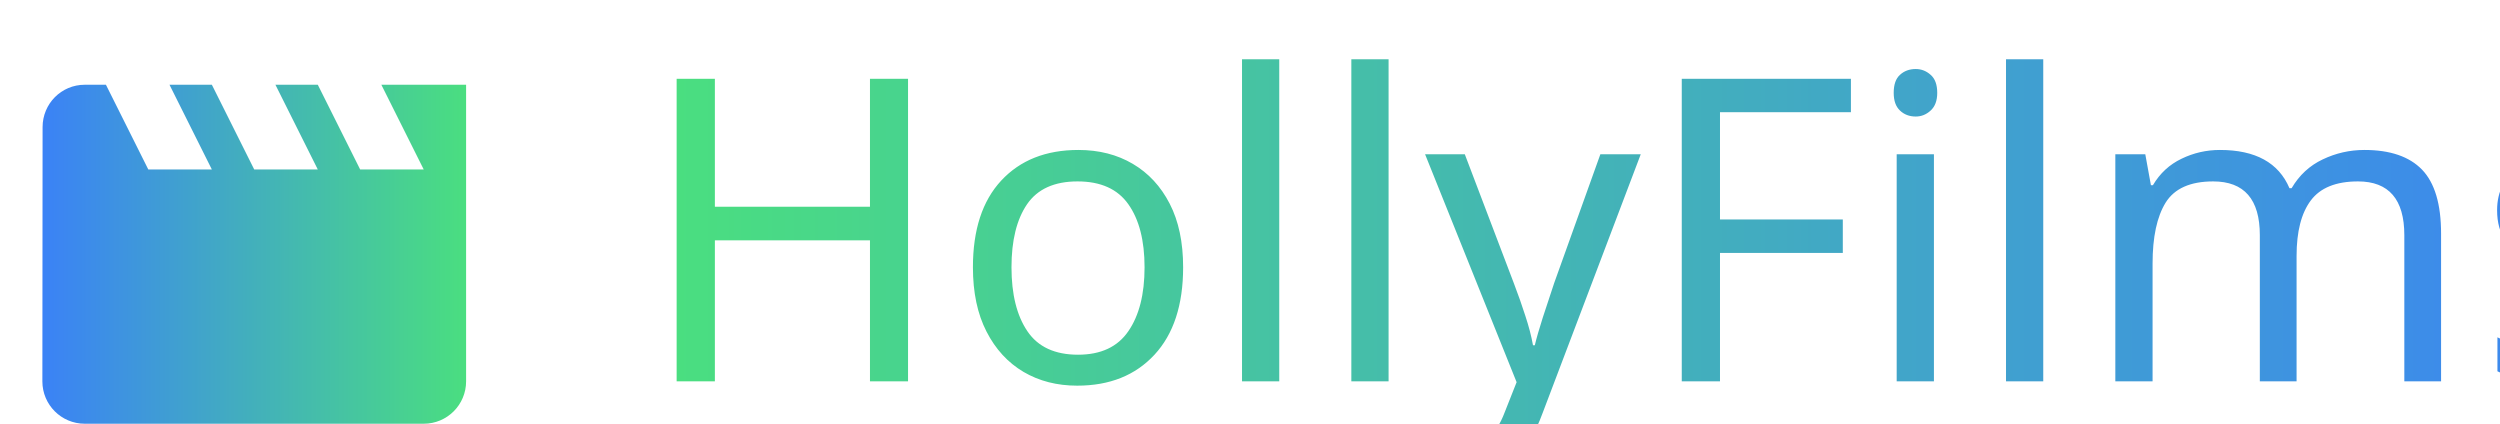
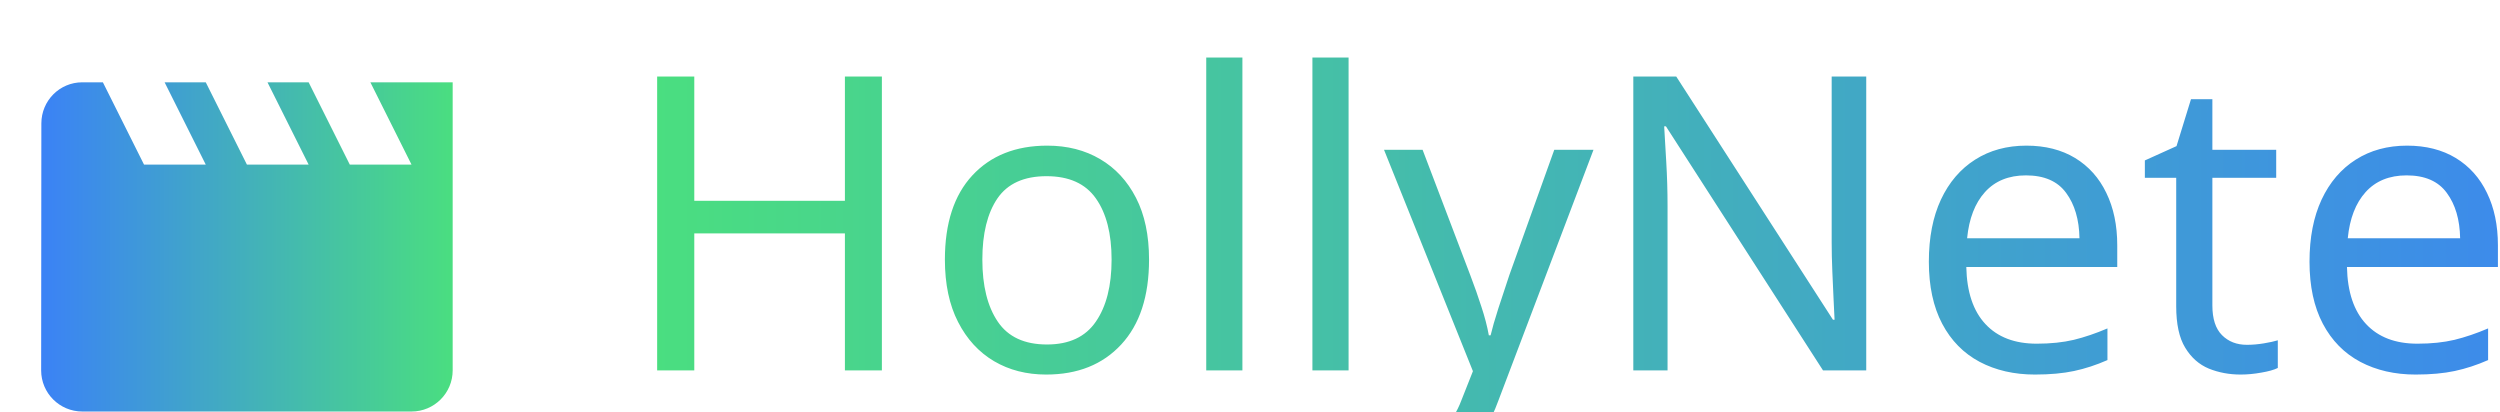
- <svg xmlns="http://www.w3.org/2000/svg" height="40" width="236">
+ <svg xmlns="http://www.w3.org/2000/svg" height="40" width="243">
  <defs>
    <style type="text/css">
      @font-face {
        font-family: Hollyfilms;
        src: url('data:application/octet-stream,%00%01%00%00%00%10%01%00%00%04%00%00LTSH%F7%0F%0FI%00%00%01%0C%00%00%00XOS%2F2vE%0E%10%00%00%01d%00%00%00Vcmap%99%AD9P%00%00%01%BC%00%00%01%BCcvt%20%0Bs%00%3D%00%00%03x%00%00%00%10fpgm%F9%C7%CD%1C%00%00%03%88%00%00%00%E9gasp%00%17%00%09%00%00%04t%00%00%00%10glyfQx%C7%CB%00%00%04%84%00%00%18%F2hdmxC%1B%BEN%00%00%1Dx%00%00%05%88head%CCW%BE%26%00%00%23%00%00%00%006hhea%0A%FB%04%F0%00%00%238%00%00%00%24hmtx%1F%3E%15S%00%00%23%5C%00%00%01Ploca%0E%F5%08%BE%00%00%24%AC%00%00%00%AAmaxp%02%60%01%03%00%00%25X%00%00%00%20nameBN%000%00%00%25x%00%00%04%05post%09%E0%0AO%00%00%29%80%00%00%00%CAprepv%00%07V%00%00%2AL%00%00%00%0C%00%00%00T%01%19%19%19%19%19%19%19%19%19%19%19%19%19%19%19%19%19%19%19%19%19%19%19%19%19%19%19%19%19%19%19%19%19%19%19%19%19%19%19%19%19%19%19%19%19%19%19%19%19%19%19%19%19%19%19%19%19%19%19%19%19%19%19%19%19%19%19%19%19%19%19%19%19%19%19%19%19%19%19%19%19%19%01%00%01%03%87%01%90%00%05%00%06%05%9A%051%00%00%01%25%05%9A%051%00%00%03%A0%00%D1%04%3D%00%00%00%00%04%00%00%00%00%00%00%00%80%00%00%01%00%00%00%00%00%00%00%00%00%00%00%00SHYF%00%40%00%20%20%1E%05%EC%FF%B0%00%00%07%29%01%F4%00%00%00%01%00%00%00%00%00%00%00%00%00%02%00%01%00%00%00%00%00%14%00%03%00%01%00%00%01%1A%00%00%01%06%00%00%00%00%00%00%00%00%00%00%00%00%00%00%00%00%00%00%00%00%00%00%00%00%00%00%00%00%00%00%00%00%00%00S%01%02%00%00%00%00%03%04%05%00%00%06%00%07%00%08%09%0A%0B%0C%0D%0E%0F%10%11%12%13%00%00%00%14%00%15%16%17%18%19%1A%1B%1C%1D%1E%1F%20%21%22%23%24%25%26%27%28%29%2A%2B%2C-.%2F%000%00%00%00123456789%3A%3B%3C%3D%3E%3F%40ABCDEFGHIJK%00L%00%00%00%00%00%00%00%00%00%00%00%00%00%00%00%00%00%00%00%00%00%00%00%00%00%00%00%00%00%00%00%00%00%00%00%00%00%00%00%00%00%00%00%00%00%00%00%00%00%00%00%00%00%00%00%00%00%00%00%00%00%00%00%00%00%00%00%00%00%00%00%00%00%00%00%00%00%00%00%00%00%00%00%00PQMN%00%00%00%00%00%00%00%00%00%00%00%00OR%00%00%00%00%00%00%00%00%00%00%00%00%00%00%00%00%00%00%00%00%00%00%00%00%00%00%00%00%00%04%00%A2%00%00%00%18%00%10%00%03%00%08%00.%00%3B%00%3F%00%5B%00%5D%00%7B%00%84%00%92%00%94%20%1A%20%1E%FF%FF%00%00%00%20%000%00%3F%00A%00%5D%00a%00%7D%00%91%00%93%20%18%20%1C%FF%FF%00%00%FF%D8%00%00%FF%D4%00%00%FF%D0%00%00%FF%BC%FF%BD%E05%E04%00%01%00%18%00%00%002%00%00%000%00%00%00.%00%00%00%00%00%00%00%00%00%00%00S%00%01%00%02%00%00%00%00%00%00%00%00%00%03%00%04%00%05%00%00%00%00%00%06%00%00%00%07%00%14%000%00L%00%00%00%00%00%00%00%00%00O%00%00%00R%05%D7%00%00%05%EC%00%3D%00%00%00%00%FF%B0%00%00%B8%00%00%2CK%B8%00%09PX%B1%01%01%8EY%B8%01%FF%85%B8%00%84%1D%B9%00%09%00%03_%5E-%B8%00%01%2C%20%20EiD%B0%01%60-%B8%00%02%2C%B8%00%01%2A%21-%B8%00%03%2C%20F%B0%03%25FRX%23Y%20%8A%20%8AId%8A%20F%20had%B0%04%25F%20hadRX%23e%8AY%2F%20%B0%00SXi%20%B0%00TX%21%B0%40Y%1Bi%20%B0%00TX%21%B0%40eYY%3A-%B8%00%04%2C%20F%B0%04%25FRX%23%8AY%20F%20jad%B0%04%25F%20jadRX%23%8AY%2F%FD-%B8%00%05%2CK%20%B0%03%26PXQX%B0%80D%1B%B0%40DY%1B%21%21%20E%B0%C0PX%B0%C0D%1B%21YY-%B8%00%06%2C%20%20EiD%B0%01%60%20%20E%7Di%18D%B0%01%60-%B8%00%07%2C%B8%00%06%2A-%00%00%00%00%00%00%03%00%08%00%02%00%10%00%01%FF%FF%00%03%00%02%00R%00R%01%85%05%EC%00%03%00%09%00%20%40%10%02%01%03%09%02%07%02%05%08%01%08%00%09%09%08%03%2B%10%D0%10%D0%10%DC%10%D0%00%3F%2B01%25%21%11%21%11%03%23%03%11%21%01%85%FE%CD%013%29%E1%29%013R%013%02%CD%FD%9A%02f%01%9A%00%02%00R%03q%03%0A%05q%00%05%00%0B%00%2B%40%16%06%06%09%04%04%0A%02%02%09%00%00%09%0A%09%03%07%0A%0B%03%05%04%03%2B%2B%00%2F%2B%10%D0%2F%10%D0%2F%10%D0%2F%10%D0%2F01%01%075%23%11%21%01%075%23%11%21%01%85%CDf%013%01%85%CDf%013%04%3D%CC%CC%014%FE%CC%CC%CC%014%00%00%01%00R%03%C3%01%85%05%C3%00%05%00%0D%40%05%05%01%05%04%03%2B%00%2F%2F01%01%075%23%11%21%01%85%CDf%013%04%8F%CC%CC%014%00%00%01%00R%FF%5E%02R%05%C3%00%09%00%11%40%09%04%07%03%08%01%03%07%03%03%2B%00%2B%2B01%05%21%27%117%21%11%23%113%02R%FE%CD%CD%CD%013%CD%CD%A2%CB%04%CD%CD%FE%CC%FC%00%00%01%00R%FF%C5%02R%06%29%00%09%00%14%40%0A%05%07%03%02%03%07%02%09%05%03%2B%00%3F%2B%10%DC01%25%07%21%113%11%23%11%21%17%02R%CD%FE%CD%CD%CD%013%CD%8F%CA%011%04%00%013%CD%00%00%01%00R%FF%0C%01%85%01%0A%00%05%00%0D%40%05%05%01%05%04%03%2B%00%2F%2F01%05%075%23%11%21%01%85%CDf%013%27%CD%CD%011%00%01%00R%00%29%01%85%01%5C%00%03%00%0D%40%06%02%01%03%03%02%03%2B%00%2B01%25%21%11%21%01%85%FE%CD%013%29%013%00%02%00R%00R%03%85%05%EC%00%03%00%0B%00%16%40%0C%03%06%03%01%09%02%02%08%03%0B%01%03%2B%2B%00%3F%DC%2B01%01%11%23%11%05%07%21%27%117%21%17%02R%CD%02%00%CD%FEg%CD%CD%01%99%CD%01%85%033%FC%CDf%CD%CD%04%00%CD%CD%00%01%00R%FF%C5%01%85%05%5C%00%03%00%0D%40%05%03%01%03%02%03%2B%00%2F%2F01%05%21%11%21%01%85%FE%CD%013%3B%05%97%00%01%00R%00%29%03%85%05%C3%00%11%00%25%40%15%0A%06%03%03%0F%03%10%01%03%0F%06%01%08%06%08%03%00%0C%0C%05%03%2B%10%D0%2B%10%D0%10%D0%00%2B%2B%2B01%25%21%117%21%11%23%15%2157%21%17%11%07%21%11%21%03%85%FC%CD%CD%013%CD%FE%CD%CD%01%99%CD%CD%FE%CD%02%00%29%02%9A%CC%01%00f%CD%CD%CD%FE3%CD%FF%00%00%00%01%00R%00f%03%9A%06%00%00%16%006%40%1D%0C%11%0A%09%03%06%02%03%11%02%10%05%09%05%09%0D%07%0C%06%0D%05%05%04%03%00%13%13%0C%03%2B%10%D0%2B%10%D0%D0%10%D0%10%D0%10%D0%10%DC%00%3F%2B%2B%10%DC01%01%07%21%275%21%153%11%23%113%11%23%15%2157%21%17%11%07%17%03%9A%CD%FEf%E1%01H%CC%CC%CC%CC%FE%CC%CD%01%9A%CD%90%90%013%CD%E2%B8f%01%00%013%01%00g%CD%CD%CD%FE%90%90%8F%00%00%01%00R%FF%D9%03%85%05q%00%09%00%19%40%0D%06%02%03%09%01%05%04%03%01%08%09%08%03%2B%10%D0%2B%00%2F%2F%2B01%05%21%11%21%11%21%113%11%21%03%85%FE%CD%FE%00%013%CD%013%27%021%03g%FD%CC%024%00%00%01%00R%FF%B0%03%85%05H%00%11%00%2A%40%17%0B%0E%03%0F%09%03%06%01%04%01%06%0C%11%11%08%03%05%0E%03%0B%0E%0B%03%2B%10%D0%10%D0%2B%10%D0%00%3F%DC%10%DC%2B%2B01%25%07%21%275%21%153%11%21%27%11%21%11%21%11%21%17%03%85%CD%FEg%CD%013%CD%FE%CD%CD%033%FE%00%013%CD%7B%CB%CB%CDg%01%00%CD%02%9A%FE%CC%FF%00%CC%00%02%00R%00R%03%85%05%EC%00%03%00%12%00%28%40%16%0E%09%03%06%03%10%02%03%09%02%04%0C%02%0F%0F%08%03%00%0D%0C%0D%03%2B%10%D0%2B%10%D0%10%D0%00%3F%2B%2B%10%DC01%01%11%23%11%05%07%21%27%117%21%17%15%215%23%11%21%17%02R%CD%02%00%CD%FEg%CD%CD%01%99%CD%FE%CD%CD%013%CD%01%85%01%00%FF%00f%CD%CD%04%00%CD%CD%CDf%FF%00%CC%00%01%00%3D%FF%D9%03%D7%05q%00%08%00%11%40%07%00%00%04%07%04%03%02%00%2F%2B%10%D0%2F01%09%01%21%01%21%15%21%11%21%03%D7%FE%15%FE%A3%01%EC%FE%F6%FE%CC%03%9A%04%3D%FB%9C%04df%01%9A%00%00%03%00%29%00%3D%03%85%05%D7%00%03%00%07%00%15%000%40%1A%05%10%03%0A%03%07%02%03%10%00%0F%02%04%15%05%03%06%02%02%0C%03%00%05%12%05%03%2B%10%D0%2B%10%D0%D0%10%DC%D0%10%DC%00%3F%2B%2B%10%DC01%01%11%23%11%13%11%23%11%01%07%21%27%117%27%117%21%17%11%07%17%02%3D%CC%CC%CC%02%14%E1%FEf%E1%A4%90%CD%01%9A%CD%90%A4%01q%01%00%FF%00%023%01%00%FF%00%FD%7B%E2%E2%01G%A4%90%01p%CD%CD%FE%90%90%A4%00%00%02%00R%FF%B0%03%85%05H%00%03%00%12%00%2C%40%18%0A%05%08%05%03%0D%03%10%02%03%05%06%09%02%07%0F%02%0F%03%00%0B%04%0B%03%2B%10%D0%2B%10%D0%10%D0%00%3F%2B%2B%10%DC%10%DC01%01%11%23%11%01%07%21%275%21%153%11%21%27%117%21%17%02R%CD%02%00%CD%FEg%CD%013%CD%FE%CD%CD%CD%01%99%CD%03%14%01%00%FF%00%FDg%CB%CB%CDg%01%00%CD%01%CD%CD%CD%00%00%02%00R%00%29%01%85%04%29%00%03%00%07%00%19%40%0D%06%05%03%02%01%03%01%06%00%07%07%06%03%2B%10%D0%10%D0%00%2B%2B01%25%21%11%21%11%21%11%21%01%85%FE%CD%013%FE%CD%013%29%013%01%9A%013%00%02%00R%FF%21%01%85%03%EC%00%05%00%09%00%1B%40%0D%09%06%06%05%03%01%03%08%00%09%09%08%03%2B%10%D0%10%D0%00%2F%2B%10%DC01%05%075%23%11%21%11%21%11%21%01%85%CDf%013%FE%CD%013%12%CD%CD%011%01%99%014%00%02%00R%FF%C5%03%85%05%5C%00%03%00%13%00-%40%19%0D%11%11%0E%03%0A%06%03%02%01%03%13%0C%03%08%10%06%0D%01%10%00%0D%0D%10%03%2B%10%D0%10%D0%10%D0%10%D0%2B%00%2B%2B%2B%10%DC01%05%21%11%21%01%07%21%15%21%117%21%11%23%15%2157%21%17%01%85%FE%CD%013%02%00%CD%FE%CD%FE%CD%CD%013%CD%FE%CD%CD%01%99%CD%3B%011%01%CD%CD%9A%01%00%CD%01%00f%CC%CD%CD%00%02%FF%E3%00%8F%03%8F%06%29%00%02%00%0A%00%0E%40%06%02%06%03%0A%02%08%00%2F%3F%2B01%01%0B%01%01%21%27%21%07%21%01%21%02%04LK%02%22%FE%CD%23%FE%FE%23%FE%CF%01%09%01%99%02%8F%01%BD%FEC%FE%00%CD%CD%05%9A%00%00%03%00R%00%3D%03%9A%05%D7%00%03%00%07%00%10%00%2A%40%17%05%0B%03%0A%03%07%02%03%0B%00%04%10%05%02%06%06%0B%03%00%05%0D%05%03%2B%10%D0%2B%10%D0%10%DC%D0%00%3F%2B%2B%10%DC01%01%11%23%11%13%11%23%11%01%07%21%11%21%17%11%07%17%02R%CD%CD%CD%02%15%E2%FD%9A%02f%CD%8F%A4%01q%01%00%FF%00%023%01%00%FF%00%FD%7B%E2%05%9A%CD%FE%90%90%A4%00%01%00R%FF%B0%03%85%05H%00%0F%00%20%40%11%0C%01%05%0B%03%01%06%09%0E%07%0F%0F%0E%03%0B%04%03%2B%2B%10%D0%10%D0%00%3F%2B%10%DC01%25%07%21%27%117%21%17%11%215%23%1135%21%03%85%CD%FEg%CD%CD%01%99%CD%FE%CD%CD%CD%013%7B%CB%CB%04%00%CD%CD%FE%CD%CC%FC%CD%CD%00%00%02%00R%FF%EE%03%85%05%85%00%03%00%09%00%15%40%0C%03%06%03%07%02%03%02%07%03%09%01%03%2B%2B%00%2B%2B01%01%11%23%11%05%07%21%11%21%17%02R%CD%02%00%CD%FD%9A%02f%CD%01%1F%033%FC%CDg%CA%05%97%CD%00%00%01%00R%FF%C5%03%1F%05%5C%00%0B%00%19%40%0E%06%09%03%02%05%03%0A%01%03%09%05%05%02%03%2B%10%D0%00%2B%2B%2B01%05%21%11%21%11%21%11%21%11%21%11%21%03%1F%FD3%02%CD%FEf%01%9A%FEf%01%9A%3B%05%97%FE%CD%FF%00%FE%CD%FF%00%00%01%00R%00R%03%1F%05%EC%00%09%00%1A%40%0D%06%04%08%01%03%04%02%03%01%07%07%04%03%2B%10%D0%00%2F%3F%2B%10%DC01%01%21%11%21%11%21%11%21%11%21%03%1F%FEf%FE%CD%02%CD%FEf%01%9A%02%85%FD%CD%05%9A%FE%CC%FF%00%00%01%00R%FF%9C%03%85%053%00%11%00%23%40%13%05%0B%03%0C%02%03%09%0D%11%07%11%07%00%11%10%03%0B%04%03%2B%2B%10%D0%10%D0%10%DC%D0%00%2B%2B01%25%07%21%27%117%21%17%11%215%23%1135%23%11%21%03%85%CD%FEg%CD%CD%01%99%CD%FE%CD%CD%CDf%01%99f%CA%CA%04%00%CD%CD%FE%CD%CD%FC%CD%99%014%00%00%01%00R%FF%C5%03%85%05%5C%00%0B%00%1D%40%0F%08%03%03%0B%05%03%07%07%06%03%01%0A%0B%0A%03%2B%10%D0%2B%10%D0%00%2F%2F%2B01%05%21%11%23%11%21%11%21%113%11%21%03%85%FE%CD%CD%FE%CD%013%CD%013%3B%021%FD%CF%05%97%FD%CD%023%00%01%00R%00R%01%85%05%EC%00%03%00%0E%40%06%03%02%01%03%02%03%2B%00%2F%3F01%25%21%11%21%01%85%FE%CD%013R%05%9A%00%00%01%00%14%FF%B0%03H%05H%00%09%00%14%40%0A%06%01%06%09%09%08%03%05%04%03%2B%2B%00%2F%3F%DC01%25%07%21%27%11%21%153%11%21%03H%CD%FEf%CD%014%CC%014%7B%CB%CB%013%CD%04g%00%00%01%00R%FF%D9%03%85%05q%00%0A%00%11%40%07%09%04%02%06%06%05%03%2B%10%D0%00%2F%2F01%05%21%03%11%21%11%21%11%13%21%01%03%85%FE%CD%CD%FE%CD%013%CD%013%FF%00%27%02%3B%FD%C5%05%98%FD%C2%02%3E%FD3%00%00%01%00R%00R%03%1F%05%EC%00%05%00%10%40%08%04%01%03%03%02%03%02%03%2B%00%3F%2B01%25%21%11%21%11%21%03%1F%FD3%013%01%9AR%05%9A%FB%99%00%00%01%00R%FF%C5%04R%05%5C%00%0B%00%19%40%0C%0B%06%04%08%08%07%03%01%0A%0B%0A%03%2B%10%D0%2B%10%D0%00%2F%2F01%05%21%11%0B%01%11%21%11%21%1B%01%21%04R%FE%CD%CD%CD%FE%CD%013%CD%CD%013%3B%01%FE%FE%02%01%FE%FE%02%05%97%FE%00%02%00%00%01%00R%FF%D9%03%85%05q%00%09%00%19%40%0C%09%04%02%06%06%05%03%01%08%09%08%03%2B%10%D0%2B%10%D0%00%2F%2F01%05%21%03%11%21%11%21%13%11%21%03%85%FE%CD%CD%FE%CD%013%CD%013%27%02%3B%FD%C5%05%98%FD%C2%02%3E%00%02%00R%00f%03%85%06%00%00%03%00%0B%00%16%40%0C%03%06%03%01%09%02%02%08%03%0B%01%03%2B%2B%00%3F%DC%2B01%01%11%23%11%05%07%21%27%117%21%17%02R%CD%02%00%CD%FEg%CD%CD%01%99%CD%01%9A%033%FC%CDg%CD%CD%04%00%CD%CD%00%02%00R%00%29%03%85%05%C3%00%03%00%0B%00%1B%40%0F%03%06%03%09%02%03%08%06%02%02%09%03%0B%01%03%2B%2B%10%D0%00%2F%2B%2B01%01%11%23%11%05%07%21%11%21%11%21%17%02R%CD%02%00%CD%FE%CD%FE%CD%02f%CD%03%8F%01%00%FF%00f%CD%FD%CD%05%9A%CD%00%00%02%00R%FF%B0%03%D7%05H%00%03%00%0D%00%22%40%12%0C%04%0B%04%06%04%08%02%03%00%04%06%02%07%03%0A%01%03%2B%2B%00%3F%DC%2B%10%DC%10%DC%10%DC01%25%11%23%11%01%21%27%117%21%17%11%073%02R%CD%02R%FDH%CD%CD%01%99%CDf%B8%E1%033%FC%CD%FE%CF%CB%04%00%CD%CD%FCff%00%00%02%00R%00%3D%03%85%05%D7%00%03%00%0F%00%24%40%13%03%07%03%01%0A%00%09%0C%0F%07%02%02%0A%03%00%06%0F%06%03%2B%10%D0%2B%10%D0%10%D0%00%2F%3F%DC%2B01%01%11%23%11%01%21%11%23%11%21%11%21%17%11%07%17%02R%CD%02%00%FE%CD%CD%FE%CD%02f%CD%8F%8F%03%A4%01%00%FF%00%FC%99%024%FD%CC%05%9A%CD%FE%90%90%8F%00%01%00R%00%29%03%85%05%C3%00%15%00%29%40%17%0C%12%03%13%09%03%06%02%03%07%10%05%12%03%0B%12%0B%03%00%0F%0F%10%03%2B%10%D0%2B%10%D0%10%D0%10%D0%00%2B%2B%2B01%25%07%21%275%21%153%11%21%27%117%21%17%15%215%23%11%21%17%03%85%CD%FEg%CD%013%CD%FE%CD%CD%CD%01%99%CD%FE%CD%CD%013%CD%F6%CD%CD%CDg%01%00%CD%01%CD%CD%CD%CDf%FF%00%CC%00%01%00%14%FF%C5%03%AE%05%5C%00%07%00%15%40%0A%00%00%05%06%05%03%03%01%04%03%2B%00%2F%2B%10%D0%2F01%01%21%11%21%11%21%11%21%03%AE%FE%CD%FE%CD%FE%CC%03%9A%04%29%FB%9C%04d%013%00%00%01%00R%00R%03%85%05%EC%00%09%00%17%40%0D%06%02%03%09%02%04%02%09%08%03%05%04%03%2B%2B%00%3F%3F%2B01%01%07%21%27%11%21%113%11%21%03%85%CD%FEg%CD%013%CD%013%01%1F%CD%CD%04%CD%FB%99%04g%00%01%FF%E3%FF%9C%03%8F%053%00%06%00%09%40%02%02%06%00%2F%2F01%09%01%21%01%21%1B%01%03%8F%FE%F6%FEg%FE%F7%011%A4%A4%053%FAi%05%97%FCD%03%BC%00%01%FF%E3%FF%B0%05%29%05H%00%0C%00%0D%40%05%05%06%01%06%0C%00%2F%3F%3F01%09%01%21%0B%01%21%01%21%1B%013%1B%01%05%29%FE%F6%FE%B8RR%FE%B9%FE%F7%011%A4%7B%A4%7B%A4%05H%FAh%01%DB%FE%25%05%98%FC%E7%03%19%FC%E7%03%19%00%00%01%00%14%00%3D%03%AE%05%D7%00%0B%00%0D%40%05%0A%00%06%00%04%00%2F%3F%3F01%25%21%0B%01%21%09%01%21%1B%01%21%01%03%AE%FE%CD%9A%99%FE%CC%014%FE%CC%014%99%9A%013%FE%CD%3D%01g%FE%99%02%CD%02%CD%FE%9A%01f%FD3%00%01%00%14%FF%D9%03%AE%05q%00%08%00%15%40%09%03%08%03%06%01%08%08%06%03%2B%10%D0%10%D0%00%2F%2F01%09%01%11%21%11%01%21%1B%01%03%AE%FE%CD%FE%CD%FE%CC%014%99%9A%05q%FD%0A%FD%5E%02%A2%02%F6%FEp%01%90%00%01%00R%00R%03%85%05%EC%00%09%00%1A%40%0C%08%08%02%07%05%03%05%02%01%03%05%02%00%3F%2B%10%DC%10%DC%10%D0%2F01%25%21%11%01%21%11%21%11%01%21%03%85%FC%CD%01%C2%FE%3E%033%FE%3E%01%C2R%013%033%014%FE%CC%FC%CD%00%00%01%00R%FF%C5%02R%06%29%00%07%00%14%40%0A%04%02%06%00%03%02%02%05%02%03%2B%00%3F%2B%10%DC01%05%21%11%21%11%23%113%02R%FE%00%02%00%CD%CD%3B%06d%FE%CD%FC%00%00%00%01%00R%FF%B0%02R%06%14%00%07%00%15%40%0A%04%06%02%00%06%06%02%07%04%03%2B%00%3F%3F%DC%10%DC01%05%21%113%11%23%11%21%02R%FE%00%CD%CD%02%00P%011%04%00%013%00%02%FF%E3%FF%9C%03%8F%053%00%02%00%0A%00%0D%40%05%02%06%03%0A%08%00%2F%2F%2B01%01%0B%01%01%21%27%21%07%21%01%21%02%04LK%02%22%FE%CD%23%FE%FE%23%FE%CF%01%09%01%99%01%9A%01%BC%FED%FE%02%CA%CA%05%97%00%03%00R%FF%EE%03%9A%05%85%00%03%00%07%00%10%00%27%40%16%0B%06%03%03%0A%03%07%02%03%04%10%05%02%06%06%0B%03%00%05%0D%05%03%2B%10%D0%2B%10%D0%10%DC%D0%00%2B%2B%2B01%01%11%23%11%13%11%23%11%01%07%21%11%21%17%11%07%17%02R%CD%CD%CD%02%15%E2%FD%9A%02f%CD%8F%A4%01%1F%01%00%FF%00%023%01%00%FF%00%FD%7B%DF%05%97%CD%FE%90%90%A4%00%00%01%00R%00%3D%03%85%05%D7%00%0F%00%20%40%11%0A%05%0C%02%03%05%00%09%0E%07%0F%0F%0E%03%0B%04%03%2B%2B%10%D0%10%D0%00%3F%2B%10%DC01%01%07%21%27%117%21%17%11%215%23%1135%21%03%85%CD%FEg%CD%CD%01%99%CD%FE%CD%CD%CD%013%01%0A%CD%CD%04%00%CD%CD%FE%CD%CD%FC%CD%CC%00%02%00R%00%3D%03%85%05%D7%00%03%00%09%00%16%40%0C%03%06%03%01%07%00%02%07%03%09%01%03%2B%2B%00%3F%DC%2B01%01%11%23%11%05%07%21%11%21%17%02R%CD%02%00%CD%FD%9A%02f%CD%01q%033%FC%CDg%CD%05%9A%CD%00%01%00R%00%3D%03%1F%05%D7%00%0B%00%1C%40%0F%06%09%03%04%02%0A%01%03%02%00%09%05%05%02%03%2B%10%D0%00%3F%2B%10%DC%2B01%25%21%11%21%11%21%11%21%11%21%11%21%03%1F%FD3%02%CD%FEf%01%9A%FEf%01%9A%3D%05%9A%FE%CD%FF%00%FE%CD%FF%00%00%00%01%00R%FF%D9%03%1F%05q%00%09%00%17%40%0C%04%07%03%08%01%03%03%01%07%07%04%03%2B%10%D0%00%2F%2B%2B01%01%21%11%21%11%21%11%21%11%21%03%1F%FEf%FE%CD%02%CD%FEf%01%9A%02%0A%FD%CF%05%98%FE%CC%FF%00%00%00%01%00R%00%14%03%85%05%AE%00%11%00%23%40%13%05%0B%03%0C%02%03%09%0D%11%07%11%07%00%11%10%03%0B%04%03%2B%2B%10%D0%10%D0%10%DC%D0%00%2B%2B01%25%07%21%27%117%21%17%11%215%23%1135%23%11%21%03%85%CD%FEg%CD%CD%01%99%CD%FE%CD%CD%CDf%01%99%E1%CD%CD%04%00%CD%CD%FE%CD%CD%FC%CD%99%013%00%00%01%00R%00f%03%85%06%00%00%0B%00%21%40%12%08%03%03%0B%02%06%02%05%03%07%07%06%03%01%0A%0B%0A%03%2B%10%D0%2B%10%D0%00%2F%3F%3F%2B01%25%21%11%23%11%21%11%21%113%11%21%03%85%FE%CD%CD%FE%CD%013%CD%013f%024%FD%CC%05%9A%FD%CD%023%00%01%00R%FF%D9%01%85%05q%00%03%00%0D%40%05%03%01%03%02%03%2B%00%2F%2F01%05%21%11%21%01%85%FE%CD%013%27%05%98%00%01%00%14%00%3D%03H%05%D7%00%09%00%14%40%0B%06%02%03%09%00%09%08%03%05%04%03%2B%2B%00%3F%2B01%01%07%21%27%11%21%153%11%21%03H%CD%FEf%CD%014%CC%014%01%0A%CD%CD%013%CC%04f%00%01%00R%00R%03%85%05%EC%00%0A%00%15%40%0A%09%02%05%02%04%02%06%06%05%03%2B%10%D0%00%2F%3F%3F01%25%21%03%11%21%11%21%11%13%21%01%03%85%FE%CD%CD%FE%CD%013%CD%013%FF%00R%02%3D%FD%C3%05%9A%FD%C2%02%3E%FD3%00%00%01%00R%FF%9C%03%1F%053%00%05%00%0F%40%07%04%01%03%03%03%02%03%2B%00%2F%2B01%05%21%11%21%11%21%03%1F%FD3%013%01%9Ad%05%97%FB%9A%00%01%00R%00%3D%04R%05%D7%00%0B%00%1D%40%0F%0B%00%07%00%06%04%08%08%07%03%01%0A%0B%0A%03%2B%10%D0%2B%10%D0%00%2F%3F%3F01%25%21%11%0B%01%11%21%11%21%1B%01%21%04R%FE%CD%CD%CD%FE%CD%013%CD%CD%013%3D%02%00%FE%00%02%00%FE%00%05%9A%FE%00%02%00%00%01%00R%00R%03%85%05%EC%00%09%00%1D%40%0F%09%02%05%02%04%02%06%06%05%03%01%08%09%08%03%2B%10%D0%2B%10%D0%00%2F%3F%3F01%25%21%03%11%21%11%21%13%11%21%03%85%FE%CD%CD%FE%CD%013%CD%013R%02%3D%FD%C3%05%9A%FD%C2%02%3E%00%02%00R%FF%C5%03%85%05%5C%00%03%00%0B%00%15%40%0C%03%06%03%09%02%03%02%08%03%0B%01%03%2B%2B%00%2B%2B01%25%11%23%11%05%07%21%27%117%21%17%02R%CD%02%00%CD%FEg%CD%CD%01%99%CD%F6%033%FC%CDg%CA%CA%04%00%CD%CD%00%02%00R%FF%B0%03%85%05H%00%03%00%0B%00%1C%40%10%03%06%03%09%02%03%08%06%06%02%02%09%03%0B%01%03%2B%2B%10%D0%00%3F%2B%2B01%01%11%23%11%05%07%21%11%21%11%21%17%02R%CD%02%00%CD%FE%CD%FE%CD%02f%CD%03%14%01%00%FF%00f%CD%FD%CF%05%98%CD%00%02%00R%00%14%03%D7%05%AE%00%03%00%0D%00%25%40%15%0C%0C%06%06%05%03%08%02%03%00%00%0B%0B%04%03%02%07%03%0A%01%03%2B%2B%00%2B%10%D0%2F%2B%2B%10%D0%2F01%01%11%23%11%01%21%27%117%21%17%11%073%02R%CD%02R%FDH%CD%CD%01%99%CDf%B8%01H%033%FC%CD%FE%CC%CD%04%00%CD%CD%FCgg%00%00%02%00R%FF%B0%03%85%05H%00%03%00%0F%00%27%40%16%03%07%03%0A%02%03%09%06%04%06%0C%0F%07%02%02%0A%03%00%06%0F%06%03%2B%10%D0%2B%10%D0%10%D0%00%3F%3F%2B%2B01%01%11%23%11%01%21%11%23%11%21%11%21%17%11%07%17%02R%CD%02%00%FE%CD%CD%FE%CD%02f%CD%8F%8F%03%14%01%00%FF%00%FC%9C%021%FD%CF%05%98%CD%FE%8F%8F%8F%00%00%01%00R%FF%C5%03%85%05%5C%00%15%001%40%1C%0D%10%03%0C%12%03%13%09%03%05%02%06%02%03%07%11%05%12%03%0B%12%0B%03%00%0E%0E%11%03%2B%10%D0%2B%10%D0%10%D0%10%D0%00%2B%10%DC%2B%2B%2B01%25%07%21%275%21%153%11%21%27%117%21%17%15%215%23%11%21%17%03%85%CD%FEg%CD%013%CD%FE%CD%CD%CD%01%99%CD%FE%CD%CD%013%CD%8F%CA%CA%CDf%01%00%CD%01%CC%CD%CD%CCf%FF%00%CD%00%01%00%14%00R%03%AE%05%EC%00%07%00%14%40%09%04%06%00%06%02%03%01%04%03%2B%00%2F%3F%DC%10%DC01%01%21%11%21%11%21%11%21%03%AE%FE%CD%FE%CD%FE%CC%03%9A%04%B8%FB%9A%04f%014%00%01%00R%FF%D9%03%85%05q%00%09%00%13%40%0A%06%02%03%09%09%08%03%05%04%03%2B%2B%00%2F%2B01%25%07%21%27%11%21%113%11%21%03%85%CD%FEg%CD%013%CD%013%A4%CB%CB%04%CD%FB%99%04g%00%00%01%FF%E3%00%14%03%8F%05%AE%00%06%00%09%40%02%02%06%00%2F%2F01%09%01%21%01%21%1B%01%03%8F%FE%F6%FEg%FE%F7%011%A4%A4%05%AE%FAf%05%9A%FCD%03%BC%00%01%FF%E3%00%3D%05%29%05%D7%00%0C%00%10%40%07%0C%00%09%00%06%00%05%00%2F%3F%3F%3F01%09%01%21%0B%01%21%01%21%1B%013%1B%01%05%29%FE%F6%FE%B8RR%FE%B9%FE%F7%011%A4%7B%A4%7B%A4%05%D7%FAf%01%DE%FE%22%05%9A%FC%E7%03%19%FC%E7%03%19%00%01%00%14%FF%D9%03%AE%05q%00%0B%00%09%40%02%0A%04%00%2F%2F01%05%21%0B%01%21%09%01%21%1B%01%21%01%03%AE%FE%CD%9A%99%FE%CC%014%FE%CC%014%99%9A%013%FE%CD%27%01d%FE%9C%02%CB%02%CD%FE%99%01g%FD3%00%01%00%14%00%29%03%AE%05%C3%00%08%00%15%40%09%03%08%03%06%01%08%08%06%03%2B%10%D0%10%D0%00%2F%2F01%09%01%11%21%11%01%21%1B%01%03%AE%FE%CD%FE%CD%FE%CC%014%99%9A%05%C3%FD%0A%FD%5C%02%A4%02%F6%FEp%01%90%00%01%00R%FF%B0%03%85%05H%00%09%00%18%40%0B%08%00%03%03%07%06%07%03%02%00%06%00%3F%DC%2B%10%D0%2F%10%DC01%05%21%11%01%21%11%21%11%01%21%03%85%FC%CD%01%C2%FE%3E%033%FE%3E%01%C2P%011%033%014%FE%CC%FC%CD%00%00%01%00%29%FF%5E%02%A4%05%C3%00%10%00%19%40%0D%08%0B%03%0F%01%03%0E%0B%02%07%0B%07%03%2B%10%D0%10%D0%00%2B%2B01%05%21%27%11%2757%117%21%11%23%11%07%17%113%02%A4%FE%CD%CD%7B%7B%CD%013%CDff%CD%A2%CB%01%D7fRg%01%D7%CD%FE%CC%FEggf%FEf%00%01%00R%FF%B0%02%CD%06%14%00%10%00%1D%40%0E%0A%0C%05%03%06%0C%02%06%0A%01%0E%0E%0A%03%2B%10%D0%10%D0%00%3F%3F%DC%10%DC01%01%07%11%07%21%113%117%27%11%23%11%21%17%11%17%02%CD%7B%CD%FE%CD%CDff%CD%013%CD%7B%02%B8f%FE%29%CB%011%01%9Afg%01%99%013%CC%FE%29g%00%01%00R%03%AE%01%85%05%AE%00%05%00%0D%40%05%03%01%05%02%03%2B%00%2F%2F01%01%21%117%153%01%85%FE%CD%CDf%03%AE%013%CD%CD%00%00%01%00R%03q%01%85%05q%00%05%00%0D%40%05%05%01%05%04%03%2B%00%2F%2F01%01%075%23%11%21%01%85%CDf%013%04%3D%CC%CC%014%00%00%01%00R%FFJ%01%85%01H%00%05%00%0D%40%05%05%01%05%04%03%2B%00%2F%2F01%25%075%23%11%21%01%85%CDf%013%14%CA%CA%014%00%02%00R%03q%03%0A%05q%00%05%00%0B%00%2B%40%16%0A%0A%08%04%04%08%02%02%08%00%00%07%08%07%03%09%0B%08%03%05%02%03%2B%2B%00%2F%2B%10%D0%2F%10%D0%2F%10%D0%2F%10%D0%2F01%01%21%117%153%01%21%117%153%01%85%FE%CD%CDf%01%85%FE%CD%CDf%03q%013%CD%CD%FE%CD%013%CD%CD%00%00%02%00R%03q%03%0A%05q%00%05%00%0B%00%2B%40%16%06%06%09%04%04%0A%02%02%09%00%00%09%0A%09%03%07%0A%0B%03%05%04%03%2B%2B%00%2F%2B%10%D0%2F%10%D0%2F%10%D0%2F%10%D0%2F01%01%075%23%11%21%01%075%23%11%21%01%85%CDf%013%01%85%CDf%013%04%3D%CC%CC%014%FE%CC%CC%CC%014%00%00%02%00R%FFJ%03%0A%01H%00%05%00%0B%00%2B%40%16%06%06%09%04%04%0A%02%02%09%00%00%09%0A%09%03%07%0A%0B%03%05%04%03%2B%2B%00%2F%2B%10%D0%2F%10%D0%2F%10%D0%2F%10%D0%2F01%25%075%23%11%21%01%075%23%11%21%01%85%CDf%013%01%85%CDf%013%14%CA%CA%014%FE%CC%CA%CA%014%00%00%00%00%00%10%00%00%00X%09%06%05%02%04%02%03%03%02%02%04%02%04%04%04%04%04%05%04%04%02%02%04%04%04%04%04%04%04%04%04%02%04%04%04%05%04%04%04%04%04%04%04%04%04%06%04%04%04%03%03%04%04%04%04%04%04%04%04%02%04%04%04%05%04%04%04%04%04%04%04%04%04%06%04%04%04%03%03%02%02%02%04%04%04%04%00%00%0A%06%05%02%04%02%03%03%02%02%05%02%05%05%05%05%05%05%05%05%02%02%05%04%05%05%05%04%04%05%05%02%05%05%04%06%05%05%05%05%05%05%05%05%04%06%05%05%05%03%03%04%05%05%05%04%04%05%05%02%05%05%04%06%05%05%05%05%05%05%05%05%04%06%05%05%05%04%04%02%02%02%04%04%04%04%00%00%0B%07%06%03%05%03%04%04%03%03%05%03%05%05%05%05%05%06%05%05%03%03%05%05%05%05%05%05%04%05%05%03%05%05%04%06%05%05%05%05%05%05%05%05%05%07%05%05%05%04%04%05%05%05%05%05%04%05%05%03%05%05%04%06%05%05%05%05%05%05%05%05%05%07%05%05%05%04%04%03%03%03%05%05%05%04%00%00%0C%08%06%03%05%03%04%04%03%03%06%03%06%06%06%06%06%06%06%06%03%03%06%05%06%06%06%05%05%06%06%03%05%06%05%07%06%06%05%06%06%06%06%06%05%08%06%06%06%04%04%05%06%06%06%05%05%06%06%03%05%06%05%07%06%06%05%06%06%06%06%06%05%08%06%06%06%04%04%03%03%03%05%05%05%05%00%00%0D%08%07%03%05%03%04%04%03%03%06%03%06%06%06%06%06%07%06%06%03%03%06%06%06%06%06%06%05%06%06%03%06%06%05%08%06%06%06%06%06%06%06%06%06%08%06%06%06%04%04%06%06%06%06%06%05%06%06%03%06%06%05%08%06%06%06%06%06%06%06%06%06%08%06%06%06%05%05%03%03%03%05%05%05%05%00%00%0E%09%07%03%06%03%05%05%03%03%07%03%07%07%07%07%07%07%06%07%03%03%07%06%07%07%07%06%06%07%07%03%06%07%06%08%07%07%06%07%07%07%07%07%06%09%07%07%07%05%05%06%07%07%07%06%06%07%07%03%06%07%06%08%07%07%06%07%07%07%07%07%06%09%07%07%07%05%05%03%03%03%06%06%06%06%00%00%0F%09%08%03%06%03%05%05%03%03%07%03%07%07%07%07%07%08%07%07%03%03%07%06%07%07%07%06%06%07%07%03%07%07%06%09%07%07%07%07%07%07%07%07%06%09%07%07%07%05%05%06%07%07%07%06%06%07%07%03%07%07%06%09%07%07%07%07%07%07%07%07%06%09%07%07%07%06%06%03%03%03%06%06%06%06%00%00%10%0A%08%04%07%04%05%05%04%04%08%04%08%08%08%08%08%08%07%08%04%04%08%07%08%08%08%07%06%08%08%04%07%08%06%09%08%08%07%08%08%08%08%08%07%0A%08%08%08%05%05%07%08%08%08%07%06%08%08%04%07%08%06%09%08%08%07%08%08%08%08%08%07%0A%08%08%08%06%06%04%04%04%07%07%07%06%00%00%11%0B%09%04%07%04%06%06%04%04%08%04%08%08%08%08%08%09%08%08%04%04%08%07%08%08%08%07%07%08%08%04%08%08%07%0A%08%08%08%08%08%08%08%08%07%0B%08%08%08%06%06%07%08%08%08%07%07%08%08%04%08%08%07%0A%08%08%08%08%08%08%08%08%07%0B%08%08%08%06%06%04%04%04%07%07%07%07%00%00%12%0B%09%04%08%04%06%06%04%04%09%04%09%09%09%09%09%09%08%09%04%04%09%08%08%09%09%08%07%09%09%04%08%09%07%0A%09%09%08%09%09%09%08%09%08%0B%08%08%09%06%06%08%08%09%09%08%07%09%09%04%08%09%07%0A%09%09%08%09%09%09%08%09%08%0B%08%08%09%07%07%04%04%04%08%08%08%07%00%00%13%0C%0A%04%08%04%06%06%04%04%09%04%09%09%09%09%09%0A%09%09%04%04%09%08%09%09%09%08%08%09%09%04%09%09%08%0B%09%09%09%09%09%09%09%09%08%0C%09%09%09%06%06%08%09%09%09%08%08%09%09%04%09%09%08%0B%09%09%09%09%09%09%09%09%08%0C%09%09%09%07%07%04%04%04%08%08%08%08%00%00%14%0D%0A%05%08%05%07%07%05%05%0A%05%0A%0A%0A%0A%0A%0A%09%0A%05%05%0A%09%09%0A%0A%09%08%0A%0A%05%09%0A%08%0C%0A%0A%09%0A%0A%0A%09%0A%09%0D%09%09%0A%07%07%09%09%0A%0A%09%08%0A%0A%05%09%0A%08%0C%0A%0A%09%0A%0A%0A%09%0A%09%0D%09%09%0A%07%07%05%05%05%08%08%08%08%00%00%15%0D%0B%05%09%05%07%07%05%05%0A%05%0A%0A%0A%0A%0A%0B%0A%0A%05%05%0A%09%0A%0A%0A%09%08%0A%0A%05%09%0A%08%0C%0A%0A%09%0A%0A%0A%0A%0A%09%0D%0A%0A%0A%07%07%09%0A%0A%0A%09%08%0A%0A%05%09%0A%08%0C%0A%0A%09%0A%0A%0A%0A%0A%09%0D%0A%0A%0A%08%08%05%05%05%09%09%09%08%00%00%16%0E%0B%05%09%05%07%07%05%05%0B%05%0B%0B%0B%0B%0B%0B%0A%0B%05%05%0B%09%0A%0B%0B%09%09%0B%0B%05%0A%0B%09%0D%0B%0B%0A%0B%0B%0B%0A%0B%09%0E%0A%0A%0B%07%07%09%0A%0B%0B%09%09%0B%0B%05%0A%0B%09%0D%0B%0B%0A%0B%0B%0B%0A%0B%09%0E%0A%0A%0B%08%08%05%05%05%09%09%09%09%00%00%17%0E%0C%05%0A%05%08%08%05%05%0B%05%0B%0B%0B%0B%0B%0C%0B%0B%05%05%0B%0A%0B%0B%0B%0A%09%0B%0B%05%0A%0B%09%0D%0B%0B%0A%0B%0B%0B%0B%0B%0A%0E%0B%0B%0B%08%08%0A%0B%0B%0B%0A%09%0B%0B%05%0A%0B%09%0D%0B%0B%0A%0B%0B%0B%0B%0B%0A%0E%0B%0B%0B%09%09%05%05%05%0A%0A%0A%09%00%00%18%0F%0C%06%0A%06%08%08%06%06%0C%06%0C%0C%0C%0C%0C%0C%0B%0C%06%06%0C%0A%0B%0C%0C%0A%0A%0C%0C%06%0B%0C%0A%0E%0C%0C%0B%0C%0C%0C%0B%0C%0A%0F%0B%0B%0C%08%08%0A%0B%0C%0C%0A%0A%0C%0C%06%0B%0C%0A%0E%0C%0C%0B%0C%0C%0C%0B%0C%0A%0F%0B%0B%0C%09%09%06%06%06%0A%0A%0A%0A%00%00%00%01%00%00%00%01%00%00y%25s%A4_%0F%3C%F5%00%19%08%00%00%00%00%00%B3%2A%2C%FD%00%00%00%00%B4%F4F%FC%FF%A3%FE%CC%05i%06i%00%00%00%03%00%02%00%00%00%00%00%00%00%01%00%00%05%EC%FF%B0%00%00%05%0A%FF%E3%FF%E1%05%29%00%01%00%00%00%00%00%00%00%00%00%00%00%00%00%00%00T%04%00%00%00%01%D7%00R%03%5C%00R%01%D7%00R%02%A4%00R%02%A4%00R%01%D7%00R%01%D7%00R%03%D7%00R%01%D7%00R%03%D7%00R%03%EC%00R%03%D7%00R%03%D7%00R%03%D7%00R%04%14%00%3D%03%AE%00%29%03%D7%00R%01%D7%00R%01%D7%00R%03%D7%00R%03q%FF%E3%03%C3%00R%03%D7%00R%03%D7%00R%03q%00R%033%00R%03%D7%00R%03%D7%00R%01%D7%00R%03%9A%00%14%03%D7%00R%033%00R%04%A4%00R%03%D7%00R%03%D7%00R%03%9A%00R%03%D7%00R%03%D7%00R%03%D7%00R%03%C3%00%14%03%D7%00R%03q%FF%E3%05%0A%FF%E3%03%C3%00%14%03%C3%00%14%03%D7%00R%02%A4%00R%02%A4%00R%03q%FF%E3%03%C3%00R%03%D7%00R%03%D7%00R%03q%00R%033%00R%03%D7%00R%03%D7%00R%01%D7%00R%03%9A%00%14%03%D7%00R%033%00R%04%A4%00R%03%D7%00R%03%D7%00R%03%9A%00R%03%D7%00R%03%D7%00R%03%D7%00R%03%C3%00%14%03%D7%00R%03q%FF%E3%05%0A%FF%E3%03%C3%00%14%03%C3%00%14%03%D7%00R%02%F6%00%29%02%F6%00R%01%D7%00R%01%D7%00R%01%D7%00R%03%5C%00R%03%5C%00R%03%5C%00R%033%00%00%00%00%00%00%00%28%00X%00o%00%8D%00%AD%00%C3%00%D7%00%FD%01%11%01E%01%87%01%AA%01%E0%02%18%028%02%7C%02%B7%02%D8%02%FC%038%03%5C%03%95%03%C3%03%E6%04%0C%040%04b%04%89%04%9E%04%BE%04%E1%04%FA%05%22%05F%05l%05%95%05%C4%05%F7%061%06P%06r%06%8C%06%B3%06%D8%06%FB%07%21%07%3E%07%5B%07~%07%B6%07%E4%08%07%08%2F%08R%08%84%08%AD%08%C1%08%E1%09%06%09%1E%09H%09n%09%93%09%BC%09%ED%0A%22%0A%60%0A~%0A%9E%0A%B8%0A%E0%0B%03%0B%26%0BK%0Bw%0B%A6%0B%BD%0B%D4%0B%EA%0C%1A%0CJ%0Cy%0Cy%00%00%00%01%00%00%00T%00%17%00%03%00%00%00%00%00%02%00%00%00%00%00%08%00%00%02%00%00%E9%00%00%00%01%00%00%00%10%00%C6%00%01%00%00%00%00%00%00%00%3F%00%00%00%01%00%00%00%00%00%01%00%12%00%3F%00%01%00%00%00%00%00%02%00%07%00Q%00%01%00%00%00%00%00%03%00-%00X%00%01%00%00%00%00%00%04%00%12%00%85%00%01%00%00%00%00%00%05%00%2F%00%97%00%01%00%00%00%00%00%06%00%10%00%C6%00%01%00%00%00%00%00%07%00%3F%00%D6%00%03%00%01%04%09%00%00%00~%01%15%00%03%00%01%04%09%00%01%00%24%01%93%00%03%00%01%04%09%00%02%00%0E%01%B7%00%03%00%01%04%09%00%03%00Z%01%C5%00%03%00%01%04%09%00%04%00%24%02%1F%00%03%00%01%04%09%00%05%00%5E%02C%00%03%00%01%04%09%00%06%00%20%02%A1%00%03%00%01%04%09%00%07%00~%02%C1Copyright%20%28c%29%20ShyFonts%20Type%20Foundry%2C%201999.%20All%20rights%20reserved.SF%20Hollywood%20HillsRegularShyFontsTypeFoundry%3A%20SF%20Hollywood%20Hills%3A%201999SF%20Hollywood%20Hillsver%201.0%3B%201999.%20Freeware%20for%20non-commercial%20use.SFHollywoodHillsSF%20Hollywood%20Hills%20is%20a%20trademark%20of%20the%20ShyFonts%20Type%20Foundry.%00C%00o%00p%00y%00r%00i%00g%00h%00t%00%20%00%28%00c%00%29%00%20%00S%00h%00y%00F%00o%00n%00t%00s%00%20%00T%00y%00p%00e%00%20%00F%00o%00u%00n%00d%00r%00y%00%2C%00%20%001%009%009%009%00.%00%20%00A%00l%00l%00%20%00r%00i%00g%00h%00t%00s%00%20%00r%00e%00s%00e%00r%00v%00e%00d%00.%00S%00F%00%20%00H%00o%00l%00l%00y%00w%00o%00o%00d%00%20%00H%00i%00l%00l%00s%00R%00e%00g%00u%00l%00a%00r%00S%00h%00y%00F%00o%00n%00t%00s%00T%00y%00p%00e%00F%00o%00u%00n%00d%00r%00y%00%3A%00%20%00S%00F%00%20%00H%00o%00l%00l%00y%00w%00o%00o%00d%00%20%00H%00i%00l%00l%00s%00%3A%00%20%001%009%009%009%00S%00F%00%20%00H%00o%00l%00l%00y%00w%00o%00o%00d%00%20%00H%00i%00l%00l%00s%00v%00e%00r%00%20%001%00.%000%00%3B%00%20%001%009%009%009%00.%00%20%00F%00r%00e%00e%00w%00a%00r%00e%00%20%00f%00o%00r%00%20%00n%00o%00n%00-%00c%00o%00m%00m%00e%00r%00c%00i%00a%00l%00%20%00u%00s%00e%00.%00S%00F%00H%00o%00l%00l%00y%00w%00o%00o%00d%00H%00i%00l%00l%00s%00S%00F%00%20%00H%00o%00l%00l%00y%00w%00o%00o%00d%00%20%00H%00i%00l%00l%00s%00%20%00i%00s%00%20%00a%00%20%00t%00r%00a%00d%00e%00m%00a%00r%00k%00%20%00o%00f%00%20%00t%00h%00e%00%20%00S%00h%00y%00F%00o%00n%00t%00s%00%20%00T%00y%00p%00e%00%20%00F%00o%00u%00n%00d%00r%00y%00.%00%00%00%00%02%00%00%00%00%00%00%FF%7B%00%14%00%00%00%00%00%00%00%00%00%00%00%00%00%00%00%00%00%00%00%00%00T%00%00%00%04%00%05%00%0A%00%0B%00%0C%00%0F%00%11%00%13%00%14%00%15%00%16%00%17%00%18%00%19%00%1A%00%1B%00%1C%00%1D%00%1E%00%22%00%24%00%25%00%26%00%27%00%28%00%29%00%2A%00%2B%00%2C%00-%00.%00%2F%000%001%002%003%004%005%006%007%008%009%00%3A%00%3B%00%3C%00%3D%00%3E%00%40%00D%00E%00F%00G%00H%00I%00J%00K%00L%00M%00N%00O%00P%00Q%00R%00S%00T%00U%00V%00W%00X%00Y%00Z%00%5B%00%5C%00%5D%00%5E%00%60%00%B6%00%B7%00%C4%00%B4%00%B5%00%C5%00%03%00%00%B8%00%00%2B%BA%00%00%00%04%00%07%2B');
      }
    </style>
  </defs>
  <linearGradient x1="0" x2="1" y1="0" y2="0" id="gradient-horizontal">
    <stop offset="0%" stop-color="#4ade80" />
    <stop offset="100%" stop-color="#3b82f6" />
  </linearGradient>
  <linearGradient x1="1" x2="0" y1="0" y2="0" id="gradient-horizontal-revert">
    <stop offset="0%" stop-color="#4ade80" />
    <stop offset="100%" stop-color="#3b82f6" />
  </linearGradient>
  <path style="fill: url(#gradient-horizontal-revert)" d="m36 8 4 8h-6l-4-8h-4l4 8h-6l-4-8h-4l4 8h-6l-4-8H8c-2.21 0-3.98 1.79-3.98 4L4 36c0 2.21 1.79 4 4 4h32c2.21 0 4-1.79 4-4V8h-8z" />
-   <text style="fill: url(#gradient-horizontal)" font-family="Hollyfilms" font-size="40" y="36" x="60">HollyFilms</text>
+   <text style="fill: url(#gradient-horizontal)" font-family="Hollyfilms" font-size="40" y="36" x="60">HollyNetes</text>
</svg>
